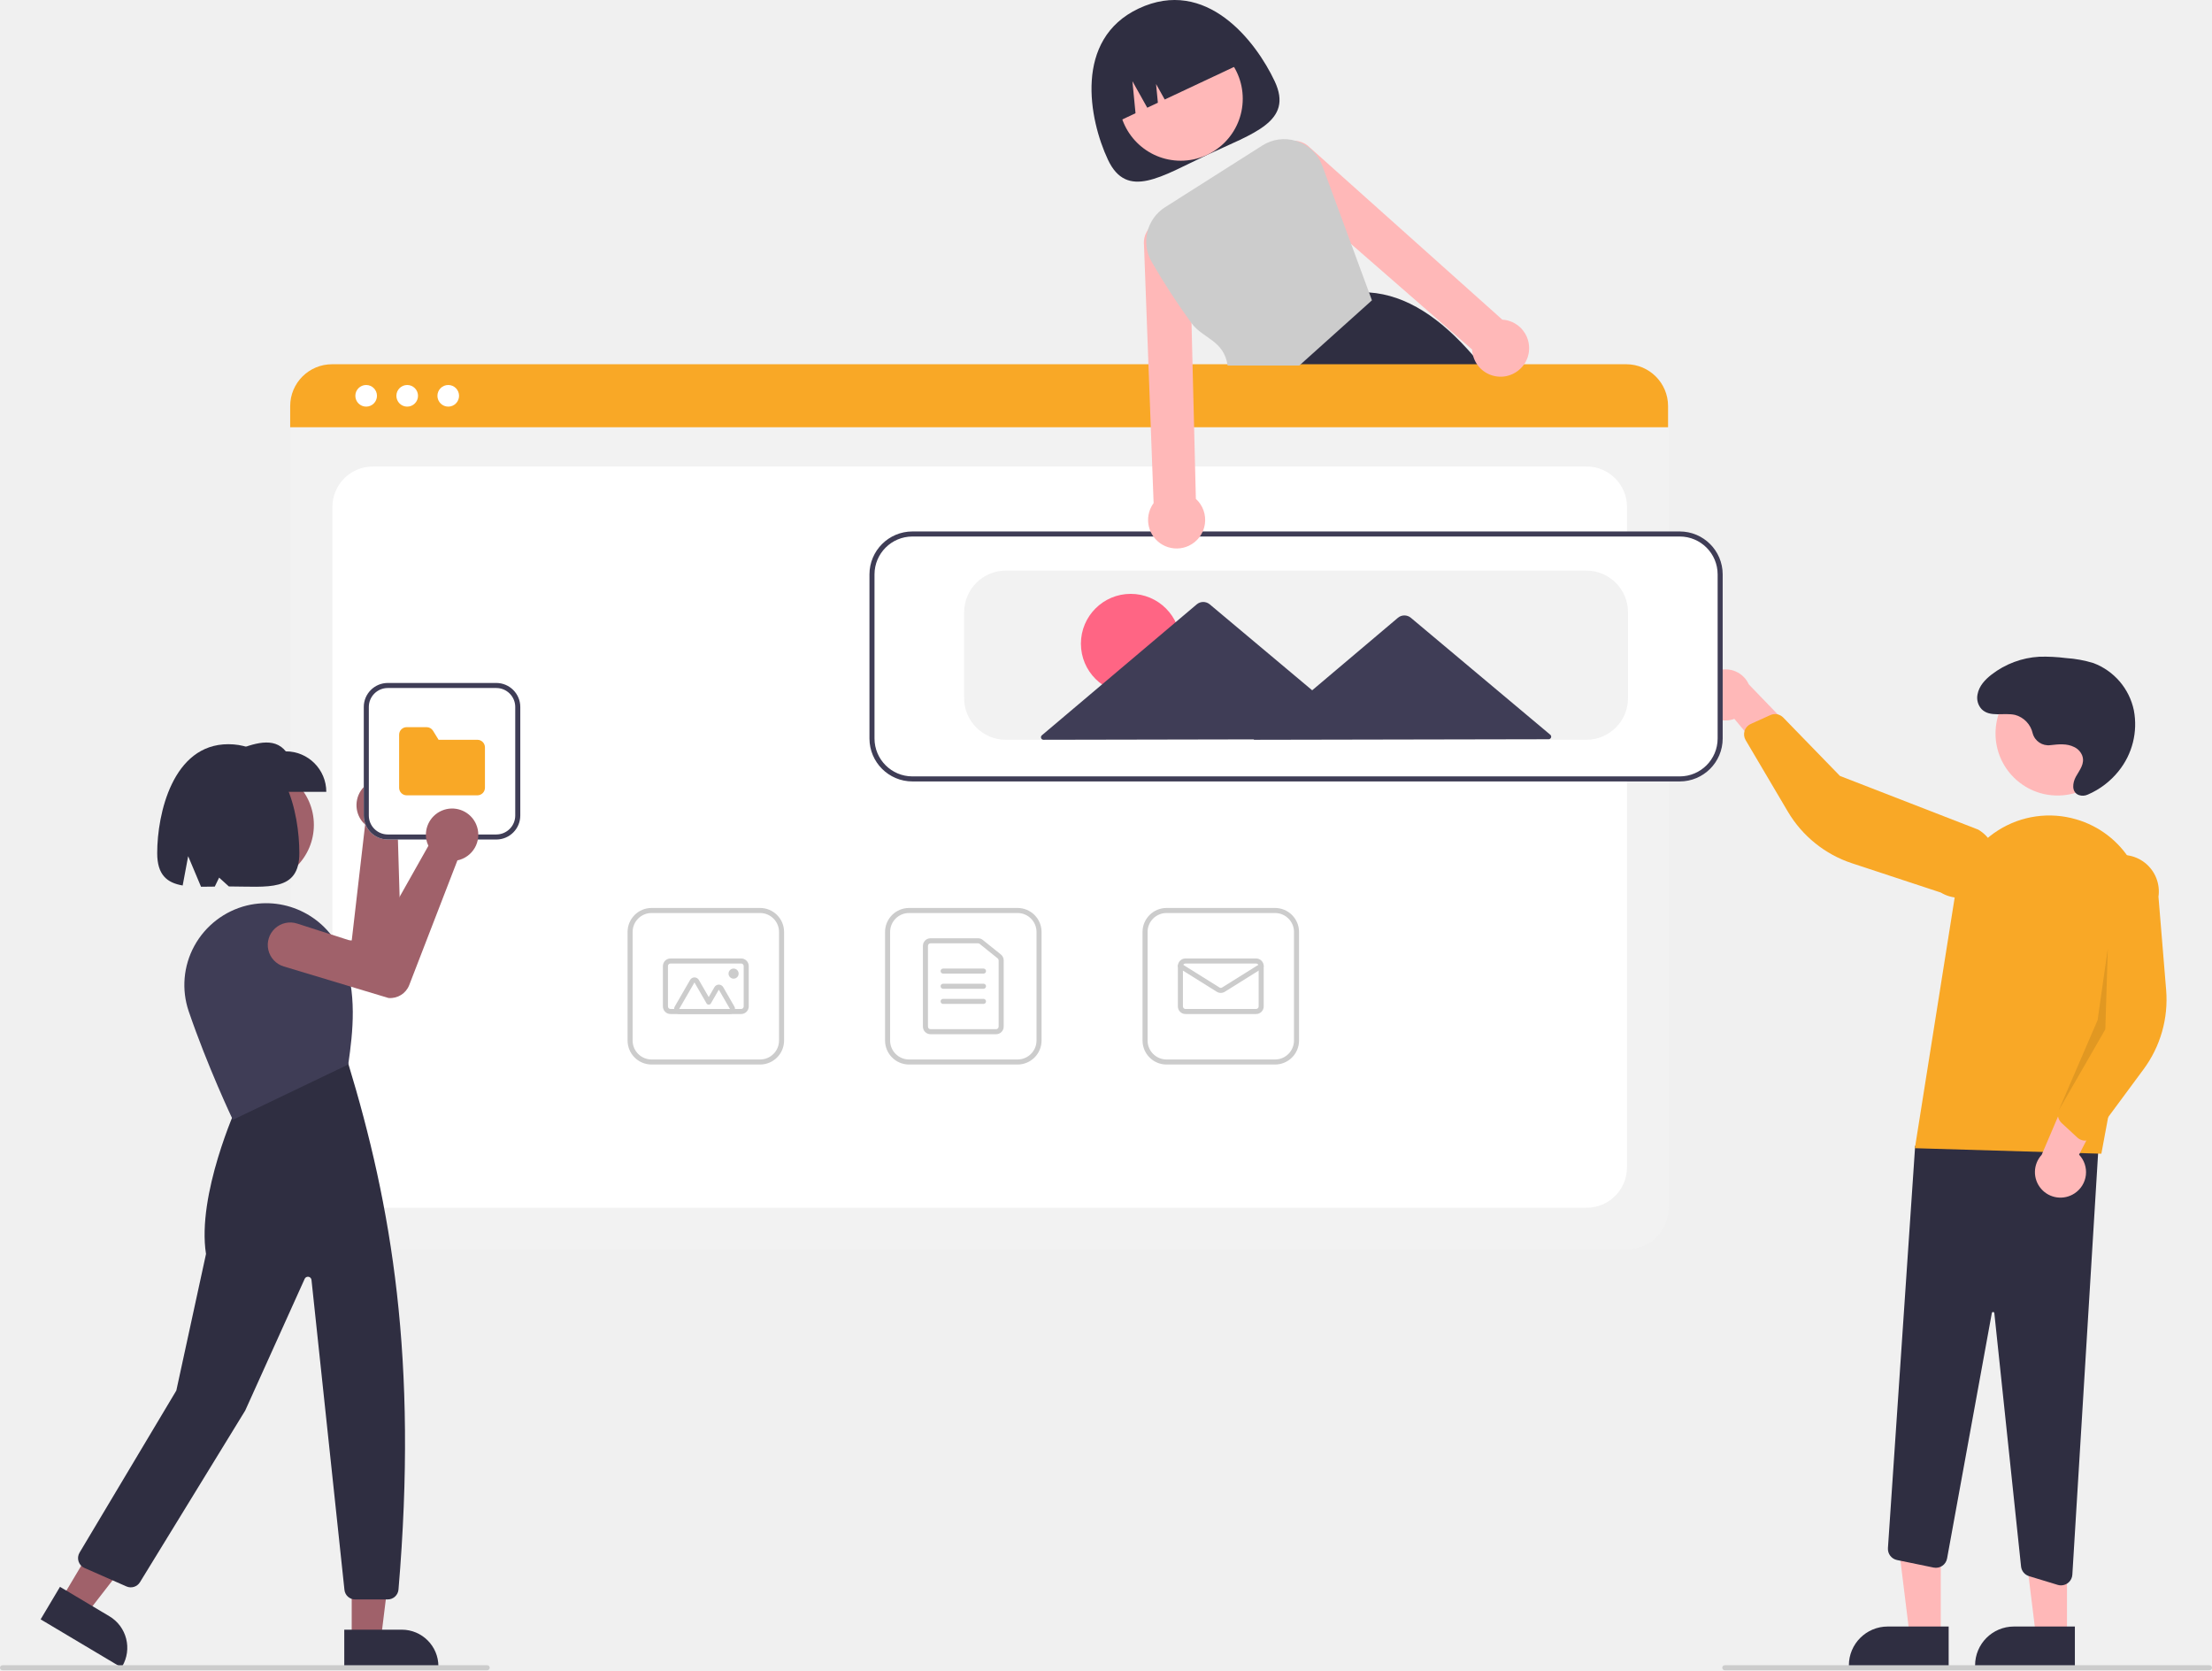
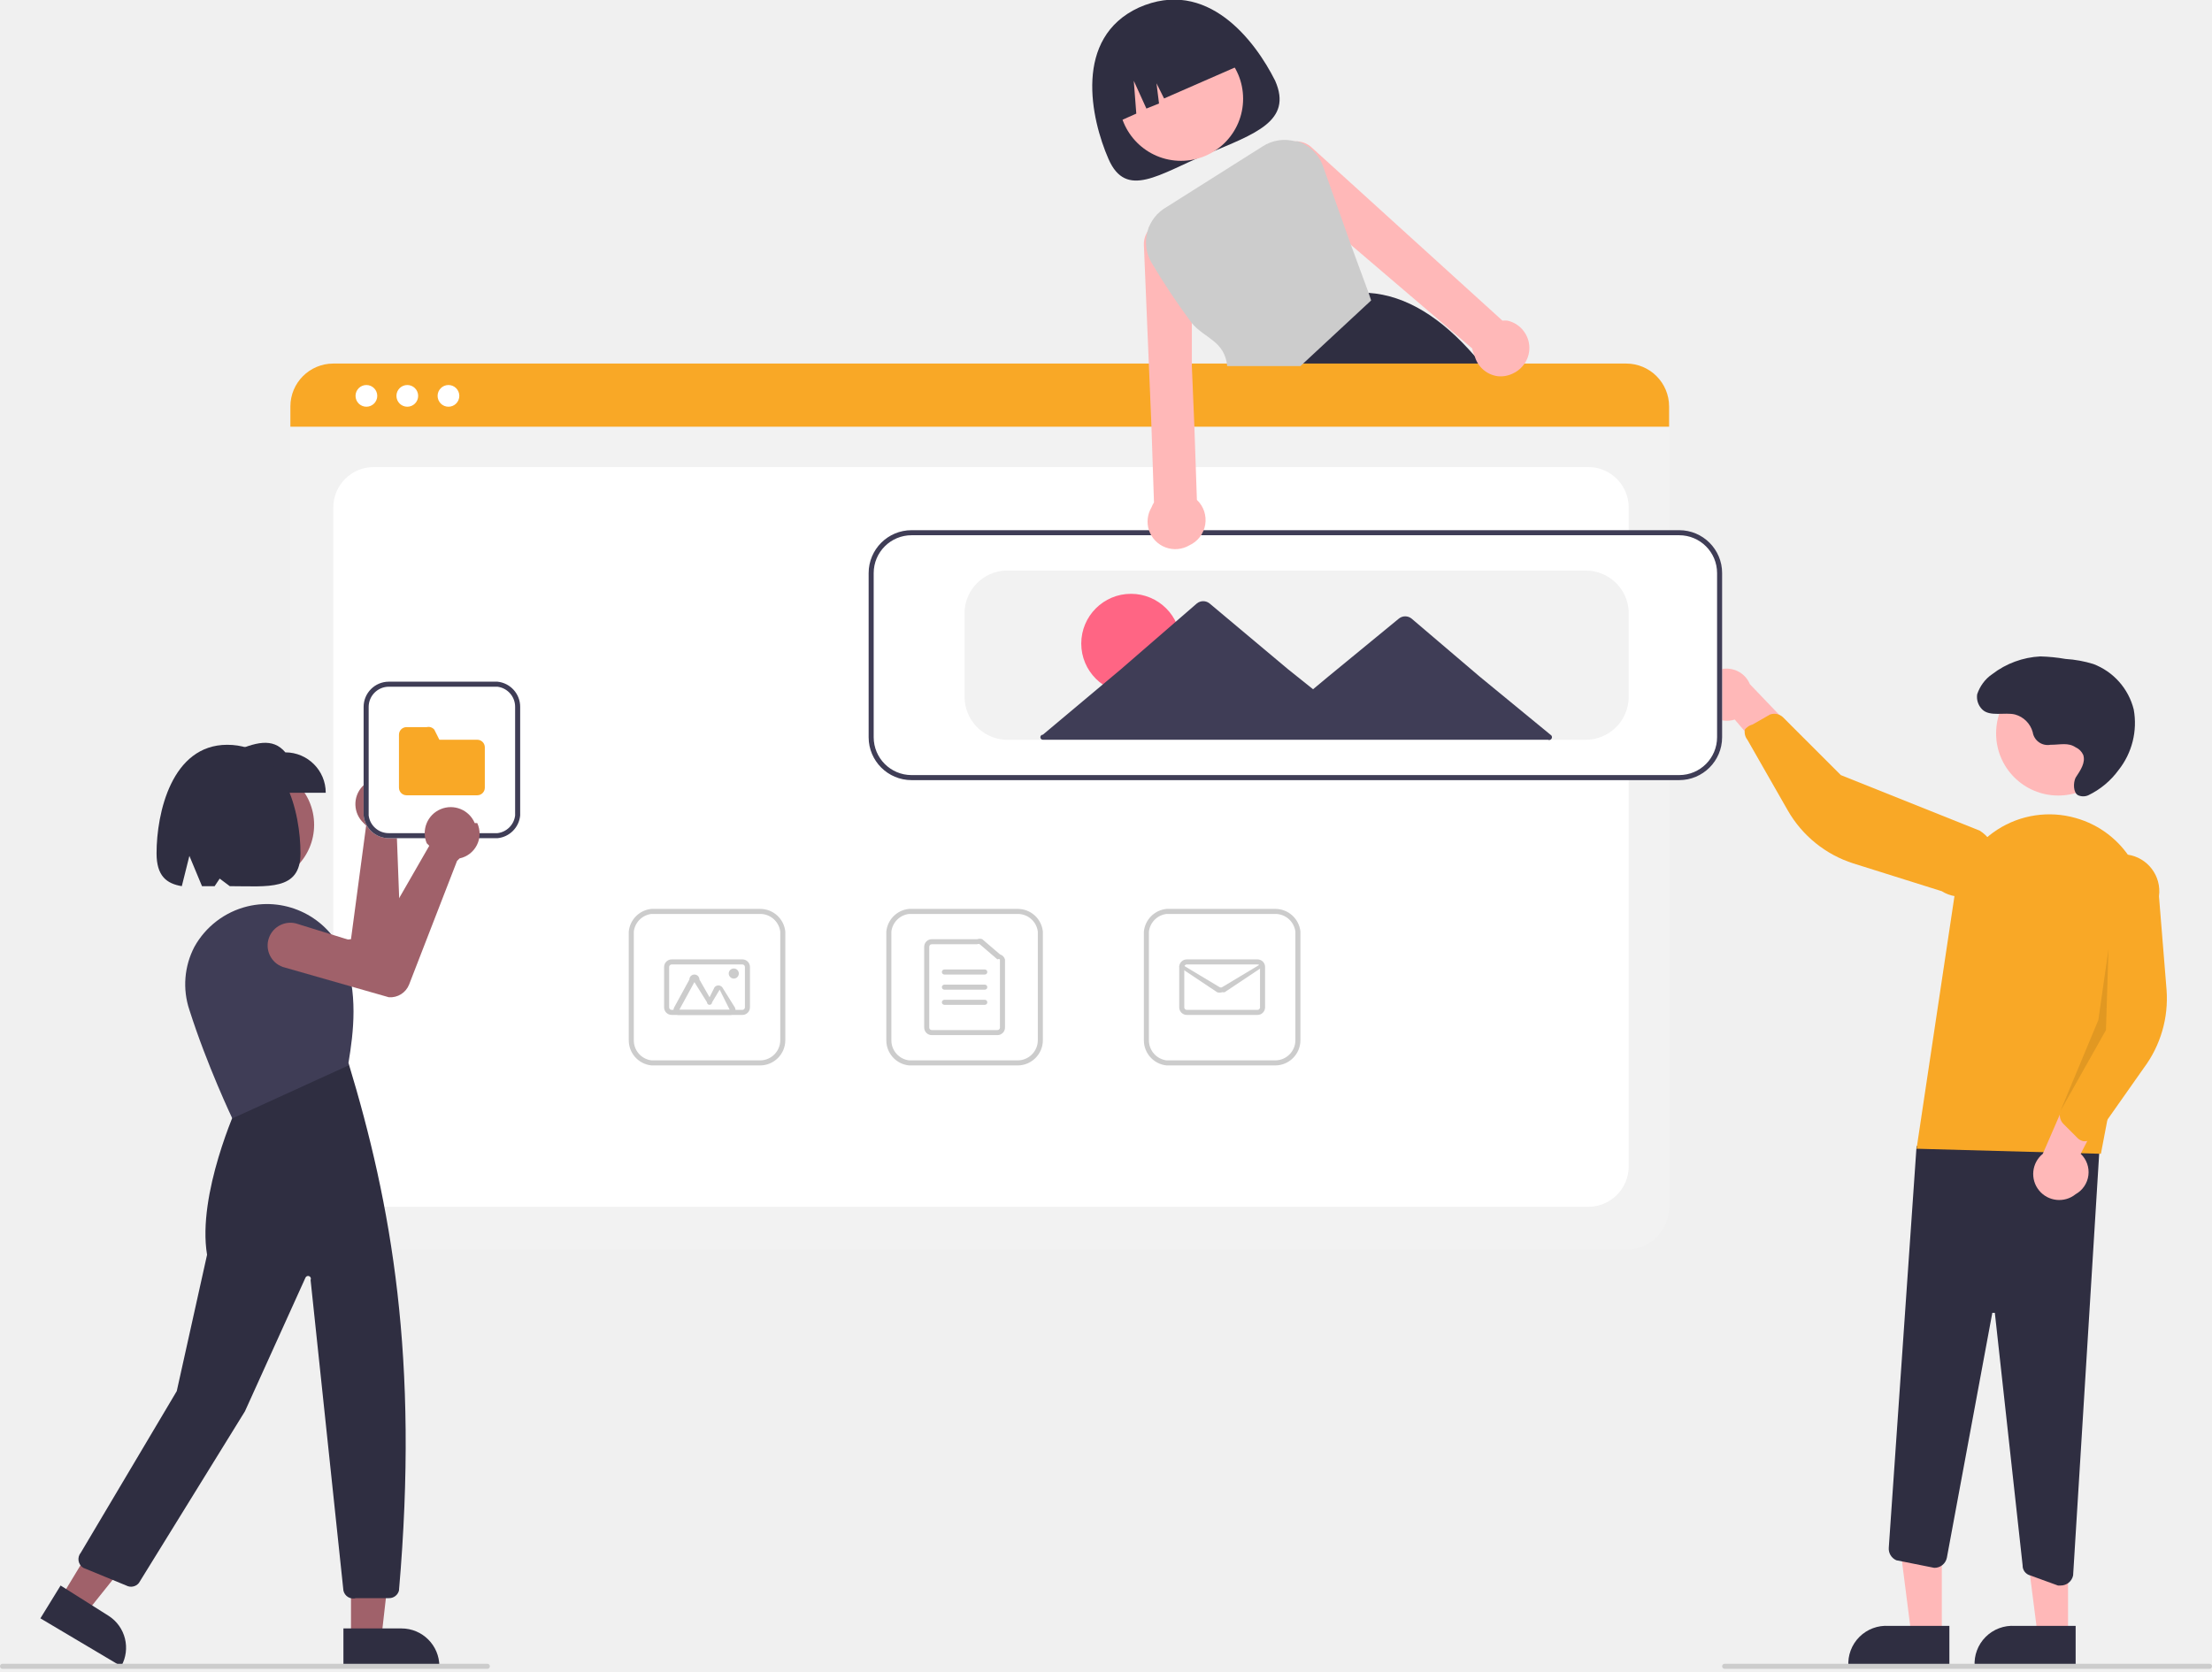
- <svg xmlns="http://www.w3.org/2000/svg" data-name="Layer 1" width="876.272" height="661.473" viewBox="0 0 876.272 661.473">
-   <path d="M685.834,138.655c7.516,15.995-8.411,20.526-26.655,29.099s-31.898,17.942-39.414,1.947-13.615-47.743,12.195-59.871C658.66,97.284,678.318,122.659,685.834,138.655Z" transform="translate(-180.8642 -106.4605)" fill="#2f2e41" />
-   <circle cx="467.746" cy="39.089" r="24.561" fill="#ffb8b8" />
-   <path d="M770.29,254.473c-.85-1.11-1.7-2.2-2.56-3.26q-1.665-2.07-3.35-4.01c-12.73-14.69-26.27-23.94-41.18-24.93h-.02l-.22-.02-29.71,28.96-10.1,9.84.22.54,5.45,13.57h95.49A234.834,234.834,0,0,0,770.29,254.473Z" transform="translate(-180.8642 -106.4605)" fill="#2f2e41" />
-   <path d="M621.902,155.438l0,0,8.792-4.131-1.225-12.683,5.879,10.496,4.202-1.975-.714-7.399,3.43,6.123,31.224-14.673,0,0a26,26,0,0,0-34.589-12.474l-4.525,2.126A26,26,0,0,0,621.902,155.438Z" transform="translate(-180.8642 -106.4605)" fill="#2f2e41" />
-   <path d="M825.39,601.261H312.552a16.519,16.519,0,0,1-16.5-16.5V276.607a12.102,12.102,0,0,1,12.088-12.088H829.593a12.311,12.311,0,0,1,12.297,12.297V584.761A16.519,16.519,0,0,1,825.39,601.261Z" transform="translate(-180.8642 -106.4605)" fill="#f2f2f2" />
-   <path d="M328.552,584.761h480.839a16,16,0,0,0,16-16V307.213a16,16,0,0,0-16-16H328.552a16,16,0,0,0-16,16V568.761A16,16,0,0,0,328.552,584.761Z" transform="translate(-180.8642 -106.4605)" fill="#fff" />
-   <path d="M841.66,275.663H295.82v-8.4a16.574,16.574,0,0,1,16.56-16.55H825.1a16.574,16.574,0,0,1,16.56,16.55Z" transform="translate(-180.8642 -106.4605)" fill="#f9a826" />
-   <circle cx="145.051" cy="156.752" r="4.283" fill="#fff" />
-   <circle cx="161.31" cy="156.752" r="4.283" fill="#fff" />
-   <circle cx="177.569" cy="156.752" r="4.283" fill="#fff" />
-   <path d="M583.974,528.04h-43a9.511,9.511,0,0,1-9.5-9.5v-43a9.511,9.511,0,0,1,9.5-9.5h43a9.511,9.511,0,0,1,9.5,9.5v43A9.511,9.511,0,0,1,583.974,528.04Zm-43-60a7.508,7.508,0,0,0-7.5,7.5v43a7.508,7.508,0,0,0,7.5,7.5h43a7.508,7.508,0,0,0,7.5-7.5v-43a7.508,7.508,0,0,0-7.5-7.5Z" transform="translate(-180.8642 -106.4605)" fill="#ccc" />
-   <path d="M575.474,516.04h-26a3.003,3.003,0,0,1-3-3v-32a3.003,3.003,0,0,1,3-3h18.839a3.007,3.007,0,0,1,1.879.662l7.16,5.754a2.984,2.984,0,0,1,1.121,2.338v26.246A3.003,3.003,0,0,1,575.474,516.04Zm-26-36a1.001,1.001,0,0,0-1,1v32a1.001,1.001,0,0,0,1,1h26a1.001,1.001,0,0,0,1-1v-26.246a.995.995,0,0,0-.374-.779l-7.161-5.754a1.002,1.002,0,0,0-.626-.22Z" transform="translate(-180.8642 -106.4605)" fill="#ccc" />
-   <path d="M570.474,492.04h-16a1,1,0,0,1,0-2h16a1,1,0,0,1,0,2Z" transform="translate(-180.8642 -106.4605)" fill="#ccc" />
-   <path d="M570.474,498.04h-16a1,1,0,0,1,0-2h16a1,1,0,0,1,0,2Z" transform="translate(-180.8642 -106.4605)" fill="#ccc" />
-   <path d="M570.474,504.04h-16a1,1,0,0,1,0-2h16a1,1,0,0,1,0,2Z" transform="translate(-180.8642 -106.4605)" fill="#ccc" />
-   <path d="M685.974,528.04h-43a9.511,9.511,0,0,1-9.5-9.5v-43a9.511,9.511,0,0,1,9.5-9.5h43a9.511,9.511,0,0,1,9.5,9.5v43A9.511,9.511,0,0,1,685.974,528.04Zm-43-60a7.508,7.508,0,0,0-7.5,7.5v43a7.508,7.508,0,0,0,7.5,7.5h43a7.508,7.508,0,0,0,7.5-7.5v-43a7.508,7.508,0,0,0-7.5-7.5Z" transform="translate(-180.8642 -106.4605)" fill="#ccc" />
-   <path d="M678.474,508.04h-28a3.003,3.003,0,0,1-3-3v-16a3.003,3.003,0,0,1,3-3h28a3.003,3.003,0,0,1,3,3v16A3.003,3.003,0,0,1,678.474,508.04Zm-28-20a1.001,1.001,0,0,0-1,1v16a1.001,1.001,0,0,0,1,1h28a1.001,1.001,0,0,0,1-1v-16a1.001,1.001,0,0,0-1-1Z" transform="translate(-180.8642 -106.4605)" fill="#ccc" />
-   <path d="M664.474,499.678a3.003,3.003,0,0,1-1.59-.453l-14.94-9.337a1,1,0,0,1,1.061-1.696l14.94,9.337a1.006,1.006,0,0,0,1.06,0l14.939-9.337a1,1,0,0,1,1.061,1.696l-14.939,9.337A3.004,3.004,0,0,1,664.474,499.678Z" transform="translate(-180.8642 -106.4605)" fill="#ccc" />
-   <path d="M481.974,528.04h-43a9.511,9.511,0,0,1-9.5-9.5v-43a9.511,9.511,0,0,1,9.5-9.5h43a9.511,9.511,0,0,1,9.5,9.5v43A9.511,9.511,0,0,1,481.974,528.04Zm-43-60a7.508,7.508,0,0,0-7.5,7.5v43a7.508,7.508,0,0,0,7.5,7.5h43a7.508,7.508,0,0,0,7.5-7.5v-43a7.508,7.508,0,0,0-7.5-7.5Z" transform="translate(-180.8642 -106.4605)" fill="#ccc" />
-   <path d="M474.474,508.04h-28a3.003,3.003,0,0,1-3-3v-16a3.003,3.003,0,0,1,3-3h28a3.003,3.003,0,0,1,3,3v16A3.003,3.003,0,0,1,474.474,508.04Zm-28-20a1.001,1.001,0,0,0-1,1v16a1.001,1.001,0,0,0,1,1h28a1.001,1.001,0,0,0,1-1v-16a1.001,1.001,0,0,0-1-1Z" transform="translate(-180.8642 -106.4605)" fill="#ccc" />
-   <path d="M470.036,508.04h-20.124a2,2,0,0,1-1.732-3l6.062-10.5a2,2,0,0,1,3.464,0l3.915,6.781,2.268-3.929a2,2,0,0,1,3.464,0l4.415,7.647a2,2,0,0,1-1.732,3Zm0-2h0l-4.415-7.647-3.134,5.429a1.0 1,0,0,1-.866.5h0a1.0 1,0,0,1-.866-.5l-4.781-8.281-6.062,10.5Z" transform="translate(-180.8642 -106.4605)" fill="#ccc" />
-   <circle cx="290.61" cy="385.579" r="2" fill="#ccc" />
-   <polygon points="768.825 648.15 756.565 648.149 750.733 600.861 768.827 600.862 768.825 648.15" fill="#ffb8b8" />
-   <path d="M952.816,766.494l-39.531-.001v-.5a15.386,15.386,0,0,1,15.386-15.386h.001l24.144.001Z" transform="translate(-180.8642 -106.4605)" fill="#2f2e41" />
-   <polygon points="818.825 648.15 806.565 648.149 800.733 600.861 818.827 600.862 818.825 648.15" fill="#ffb8b8" />
-   <path d="M1002.816,766.494l-39.531-.001v-.5a15.386,15.386,0,0,1,15.386-15.386h.001l24.144.001Z" transform="translate(-180.8642 -106.4605)" fill="#2f2e41" />
-   <path d="M996.014,734.111l-11.354-3.454a4.493,4.493,0,0,1-3.166-3.833L970.908,626.498a.48.48,0,0,0-.479-.447.469.469,0,0,0-.51.409l-17.731,97.199a4.5,4.5,0,0,1-5.335,3.6L932.342,724.269a4.516,4.516,0,0,1-3.582-4.712l10.785-159.312,73.138-7.892-10.868,177.727a4.505,4.505,0,0,1-4.484,4.228A4.526,4.526,0,0,1,996.014,734.111Z" transform="translate(-180.8642 -106.4605)" fill="#2f2e41" />
-   <circle cx="815.08" cy="290.487" r="24.561" fill="#ffb8b8" />
-   <path d="M939.433,561.18l15.858-99.851a37.857,37.857,0,0,1,48.005-30.399h0a37.743,37.743,0,0,1,26.601,43.262l-16.591,89.172Z" transform="translate(-180.8642 -106.4605)" fill="#f9a826" />
-   <path d="M1002.725,579.046a10.056,10.056,0,0,0,1.747-15.32l16.396-31.751-18.465,1.97-12.739,29.849a10.11,10.11,0,0,0,13.061,15.251Z" transform="translate(-180.8642 -106.4605)" fill="#ffb8b8" />
-   <path d="M1006.236,558.126a4.506,4.506,0,0,1-2.426-1.151l-6.273-5.797a4.515,4.515,0,0,1-1.092-5.054l12.537-29.718-1.779-58.72a14.497,14.497,0,1,1,28.727,3.919l3.041,36.912a46.373,46.373,0,0,1-8.938,31.397l-19.552,26.432a4.505,4.505,0,0,1-3.195,1.804A4.455,4.455,0,0,1,1006.236,558.126Z" transform="translate(-180.8642 -106.4605)" fill="#f9a826" />
-   <path d="M854.505,383.566a10.056,10.056,0,0,0,13.426,7.582l22.846,27.478,5.385-17.772-22.52-23.369a10.11,10.11,0,0,0-19.137,6.081Z" transform="translate(-180.8642 -106.4605)" fill="#ffb8b8" />
-   <path d="M872.401,394.955a4.506,4.506,0,0,1,2.006-1.786l7.784-3.517a4.515,4.515,0,0,1,5.08.965l22.478,23.132,54.766,21.257a14.497,14.497,0,1,1-14.809,24.926l-35.177-11.592a46.374,46.374,0,0,1-25.427-20.472l-16.717-28.31a4.505,4.505,0,0,1-.415-3.646A4.454,4.454,0,0,1,872.401,394.955Z" transform="translate(-180.8642 -106.4605)" fill="#f9a826" />
-   <polygon points="835.002 375.652 834.002 407.652 815.58 439.663 830.962 403.99 835.002 375.652" opacity="0.1" />
-   <path d="M993.13,401.563a6.423,6.423,0,0,1-7.031-4.702,9.764,9.764,0,0,0-6.951-7.274c-4.505-1.029-10.012,1.091-13.314-2.322a6.637,6.637,0,0,1-1.575-5.842c.608-3.317,2.981-5.823,5.563-7.827a34.062,34.062,0,0,1,18.866-7.051,67.677,67.677,0,0,1,10.621.528,47.009,47.009,0,0,1,10.864,1.985,25.576,25.576,0,0,1,16.002,18.68,29.528,29.528,0,0,1-6.057,24.13,31.702,31.702,0,0,1-12.161,9.259,4.744,4.744,0,0,1-3.606.183c-2.957-1.176-2.474-4.839-1.126-7.283,1.443-2.615,3.663-5.146,2.503-8.329a6.302,6.302,0,0,0-3.127-3.366c-2.94-1.499-6.228-1.145-9.389-.78Z" transform="translate(-180.8642 -106.4605)" fill="#2f2e41" />
-   <path d="M846.297,415.433h-304a16.519,16.519,0,0,1-16.5-16.5v-65a16.519,16.519,0,0,1,16.5-16.5h304a16.519,16.519,0,0,1,16.5,16.5v65A16.519,16.519,0,0,1,846.297,415.433Z" transform="translate(-180.8642 -106.4605)" fill="#fff" />
-   <path d="M846.297,415.933h-304a17.019,17.019,0,0,1-17-17v-65a17.019,17.019,0,0,1,17-17h304a17.019,17.019,0,0,1,17,17v65A17.019,17.019,0,0,1,846.297,415.933Zm-304-97a15.017,15.017,0,0,0-15,15v65a15.017,15.017,0,0,0,15,15h304a15.017,15.017,0,0,0,15-15v-65a15.017,15.017,0,0,0-15-15Z" transform="translate(-180.8642 -106.4605)" fill="#3f3d56" />
-   <path d="M809.297,399.433h-230a16.519,16.519,0,0,1-16.5-16.5v-34a16.519,16.519,0,0,1,16.5-16.5h230a16.519,16.519,0,0,1,16.5,16.5v34A16.519,16.519,0,0,1,809.297,399.433Z" transform="translate(-180.8642 -106.4605)" fill="#f2f2f2" />
-   <circle cx="447.928" cy="254.915" r="19.732" fill="#ff6584" />
-   <path d="M795.004,397.442l-27.853-23.36-27.372-22.956a4,4,0,0,0-5.153.01l-27.283,23.062-6.664,5.633-10.048-8.427-30.537-25.611a4,4,0,0,0-5.152.01l-30.438,25.728-30.917,26.133a1.0 1,0,0,0,.647,1.764l63.387-.122,20.064-.039-.196.166,59.808-.115,57.067-.11A1.0 1,0,0,0,795.004,397.442Z" transform="translate(-180.8642 -106.4605)" fill="#3f3d56" />
-   <path d="M1056.136,767.933h-192a1,1,0,0,1,0-2h192a1,1,0,0,1,0,2Z" transform="translate(-180.8642 -106.4605)" fill="#ccc" />
-   <path d="M784.92,238.373a11.221,11.221,0,0,0-7.25-5.1,10.301,10.301,0,0,0-1.66-.21l-76.19-68.12a9.015,9.015,0,0,0-5.63-2.69,7.67,7.67,0,0,0-1.27-.04,9.055,9.055,0,0,0-5.96,15.48l29.17,25.43,47.9,41.75a11.916,11.916,0,0,0,.35,2.33,11.266,11.266,0,0,0,9.67,8.37,11.092,11.092,0,0,0,6.05-1,11.407,11.407,0,0,0,3.88-2.97c.11-.13.21-.25.31-.39a11.293,11.293,0,0,0,.63-12.84Z" transform="translate(-180.8642 -106.4605)" fill="#ffb8b8" />
-   <path d="M654.6,304.023l-.71-28.86-.6-23.95-.41-16.76-.81-32.67a9.046,9.046,0,0,0-15.71-5.25,6.923,6.923,0,0,0-.75.96,8.936,8.936,0,0,0-1.56,6.05l1.78,47.67.89,23.95,1.14,30.55a12.047,12.047,0,0,0-.89,1.41,11.248,11.248,0,0,0-.71,8.84,11.311,11.311,0,0,0,15.56,6.63,11.301,11.301,0,0,0,2.78-18.57Z" transform="translate(-180.8642 -106.4605)" fill="#ffb8b8" />
-   <path d="M723.201,222.273l-7.07-19.15-11.44-31.02a16.006,16.006,0,0,0-9.95-9.68c-.18-.06-.37-.12-.55-.17a15.984,15.984,0,0,0-13.24,1.82l-38.53,24.44a16.093,16.093,0,0,0-5.27,21.75,276.323,276.323,0,0,0,15.73,24.19c4.49,6.11,12.85,6.76,14.3,16.76h28.41l28.76-25.82Z" transform="translate(-180.8642 -106.4605)" fill="#ccc" />
-   <circle cx="101.165" cy="326.682" r="23.172" fill="#a0616a" />
-   <path d="M338.916,417.193q.343.273.664.578a10.38,10.38,0,0,1-.417,15.484,9.722,9.722,0,0,1-.814.613l1.568,52.945a8.061,8.061,0,0,1-5.545,7.867l-.096.021-42.989,4.578a8.899,8.899,0,1,1-1.722-17.713l30.644-2.699,5.3-45.851a9.876,9.876,0,0,1-.972-.99,10.38,10.38,0,0,1,14.378-14.833Z" transform="translate(-180.8642 -106.4605)" fill="#a0616a" />
-   <polygon points="139.328 649.174 150.895 649.174 156.397 604.561 139.326 604.561 139.328 649.174" fill="#a0616a" />
-   <path d="M317.242,751.858l22.778-.001h.001a14.516,14.516,0,0,1,14.516,14.516v.472l-37.294.001Z" transform="translate(-180.8642 -106.4605)" fill="#2f2e41" />
-   <polygon points="24.366 633.182 34.304 639.099 61.857 603.582 47.189 594.849 24.366 633.182" fill="#a0616a" />
-   <path d="M204.627,734.889l19.572,11.653.001 0a14.516,14.516,0,0,1,5.046,19.899l-.241.405L196.96,747.767Z" transform="translate(-180.8642 -106.4605)" fill="#2f2e41" />
-   <path d="M334.488,739.877H321.536a4.238,4.238,0,0,1-4.221-3.797L304.258,613.343a1.415,1.415,0,0,0-2.697-.433l-23.555,52.159-41.704,68.003a4.266,4.266,0,0,1-5.329,1.666l-16.66-7.33a4.247,4.247,0,0,1-1.935-6.064l38.337-64.192,11.758-54.085c-3.698-23.455,12.155-58.326,12.316-58.676l.079-.17,43.668-17.068.219.268c17.221,56.514,27.715,117.332,19.967,208.568A4.274,4.274,0,0,1,334.488,739.877Z" transform="translate(-180.8642 -106.4605)" fill="#2f2e41" />
-   <path d="M273.107,549.934l-.203-.427c-.097-.205-9.807-20.684-17.292-42.571a32.285,32.285,0,0,1,2.239-25.873,32.637,32.637,0,0,1,20.813-16.004h0A32.677,32.677,0,0,1,316.591,484.627c5.937,14.847,4.045,30.695,2.264,43.157l-.035.25-.227.109Z" transform="translate(-180.8642 -106.4605)" fill="#3f3d56" />
-   <path d="M310.124,420.054H273.33V404.015c8.076-3.208,15.978-5.937,20.756,0a16.038,16.038,0,0,1,16.038,16.038Z" transform="translate(-180.8642 -106.4605)" fill="#2f2e41" />
-   <path d="M271.293,401.185c-21.996,0-28.153,27.571-28.153,43.126,0,8.674,3.923,11.777,10.088,12.827l2.177-11.611,5.099,12.111c1.732.009,3.551-.025,5.437-.06l1.729-3.56,3.855,3.496c15.441.023,27.921,2.274,27.921-13.203C299.445,428.756,294.046,401.185,271.293,401.185Z" transform="translate(-180.8642 -106.4605)" fill="#2f2e41" />
-   <path d="M373.864,767.933h-192a1,1,0,1,1,0-2h192a1,1,0,0,1,0,2Z" transform="translate(-180.8642 -106.4605)" fill="#ccc" />
-   <path d="M377.474,438.933h-43a9.511,9.511,0,0,1-9.5-9.5v-43a9.511,9.511,0,0,1,9.5-9.5h43a9.511,9.511,0,0,1,9.5,9.5v43A9.511,9.511,0,0,1,377.474,438.933Z" transform="translate(-180.8642 -106.4605)" fill="#fff" />
-   <path d="M377.474,438.933h-43a9.511,9.511,0,0,1-9.5-9.5v-43a9.511,9.511,0,0,1,9.5-9.5h43a9.511,9.511,0,0,1,9.5,9.5v43A9.511,9.511,0,0,1,377.474,438.933Zm-43-60a7.508,7.508,0,0,0-7.5,7.5v43a7.508,7.508,0,0,0,7.5,7.5h43a7.508,7.508,0,0,0,7.5-7.5v-43a7.508,7.508,0,0,0-7.5-7.5Z" transform="translate(-180.8642 -106.4605)" fill="#3f3d56" />
-   <path d="M369.974,421.433h-28a3.003,3.003,0,0,1-3-3v-21a3.003,3.003,0,0,1,3-3h7.882a2.981,2.981,0,0,1,2.555,1.427l2.198,3.573h15.364a3.003,3.003,0,0,1,3,3v16A3.003,3.003,0,0,1,369.974,421.433Z" transform="translate(-180.8642 -106.4605)" fill="#f9a826" />
-   <path d="M369.064,432.042q.21.384.388.79a10.38,10.38,0,0,1-6.393,14.109,9.72,9.72,0,0,1-.988.25l-19.099,49.405a8.061,8.061,0,0,1-8.163,5.099l-.096-.018-41.397-12.462a8.899,8.899,0,1,1,5.286-16.993l29.29,9.404,22.676-40.202a9.876,9.876,0,0,1-.511-1.289,10.38,10.38,0,0,1,19.007-8.091Z" transform="translate(-180.8642 -106.4605)" fill="#a0616a" />
+ <svg xmlns="http://www.w3.org/2000/svg" data-name="Layer 1" viewBox="0 0 876 662">
+   <path fill="#2f2e41" d="M505 32c7 16-8 21-27 29s-32 18-39 2-14-48 12-60c27-12 46 13 54 29Z" />
+   <circle cx="467.7" cy="39.1" r="24.6" fill="#ffb8b8" />
+   <path fill="#2f2e41" d="m589 148-2-3-3-4c-13-15-27-24-42-25l-30 29-10 10h1l5 14h95a235 235 0 0 0-14-21ZM441 49l9-4-1-13 5 11 5-2-1-8 3 6 32-14a26 26 0 0 0-35-13l-4 2a26 26 0 0 0-13 35Z" />
+   <path fill="#f2f2f2" d="M645 495H132a17 17 0 0 1-17-17V170a12 12 0 0 1 12-12h522a12 12 0 0 1 12 12v308a17 17 0 0 1-16 17Z" />
+   <path fill="#fff" d="M148 478h481a16 16 0 0 0 16-16V201a16 16 0 0 0-16-16H148a16 16 0 0 0-16 16v261a16 16 0 0 0 16 16Z" />
+   <path fill="#f9a826" d="M661 169H115v-8a17 17 0 0 1 17-17h512a17 17 0 0 1 17 17Z" />
+   <circle cx="145.1" cy="156.8" r="4.3" fill="#fff" />
+   <circle cx="161.3" cy="156.8" r="4.3" fill="#fff" />
+   <circle cx="177.6" cy="156.8" r="4.3" fill="#fff" />
+   <path fill="#ccc" d="M403 422h-43a10 10 0 0 1-9-10v-43a10 10 0 0 1 9-9h43a10 10 0 0 1 10 9v43a10 10 0 0 1-10 10Zm-43-60a8 8 0 0 0-7 7v43a8 8 0 0 0 7 8h43a8 8 0 0 0 8-8v-43a8 8 0 0 0-8-7Z" />
+   <path fill="#ccc" d="M395 410h-26a3 3 0 0 1-3-3v-32a3 3 0 0 1 3-3h18a3 3 0 0 1 2 0l7 6a3 3 0 0 1 2 2v27a3 3 0 0 1-3 3Zm-26-36a1 1 0 0 0-1 1v32a1 1 0 0 0 1 1h26a1 1 0 0 0 1-1v-27a1 1 0 0 0-1 0l-7-6a1 1 0 0 0-1 0Z" />
+   <path fill="#ccc" d="M390 386h-16a1 1 0 0 1 0-2h16a1 1 0 0 1 0 2Zm0 6h-16a1 1 0 0 1 0-2h16a1 1 0 0 1 0 2Zm0 6h-16a1 1 0 0 1 0-2h16a1 1 0 0 1 0 2Zm115 24h-43a10 10 0 0 1-9-10v-43a10 10 0 0 1 9-9h43a10 10 0 0 1 10 9v43a10 10 0 0 1-10 10Zm-43-60a8 8 0 0 0-7 7v43a8 8 0 0 0 7 8h43a8 8 0 0 0 8-8v-43a8 8 0 0 0-8-7Z" />
+   <path fill="#ccc" d="M498 402h-28a3 3 0 0 1-3-3v-16a3 3 0 0 1 3-3h28a3 3 0 0 1 3 3v16a3 3 0 0 1-3 3Zm-28-20a1 1 0 0 0-1 1v16a1 1 0 0 0 1 1h28a1 1 0 0 0 1-1v-16a1 1 0 0 0-1-1Z" />
+   <path fill="#ccc" d="M484 393a3 3 0 0 1-2 0l-15-10a1 1 0 0 1 1-1l15 9a1 1 0 0 0 1 0l15-9a1 1 0 0 1 1 1l-15 10a3 3 0 0 1-1 0Zm-183 29h-43a10 10 0 0 1-9-10v-43a10 10 0 0 1 9-9h43a10 10 0 0 1 10 9v43a10 10 0 0 1-10 10Zm-43-60a8 8 0 0 0-7 7v43a8 8 0 0 0 7 8h43a8 8 0 0 0 8-8v-43a8 8 0 0 0-8-7Z" />
+   <path fill="#ccc" d="M294 402h-28a3 3 0 0 1-3-3v-16a3 3 0 0 1 3-3h28a3 3 0 0 1 3 3v16a3 3 0 0 1-3 3Zm-28-20a1 1 0 0 0-1 1v16a1 1 0 0 0 1 1h28a1 1 0 0 0 1-1v-16a1 1 0 0 0-1-1Z" />
+   <path fill="#ccc" d="M289 402h-20a2 2 0 0 1-2-3l6-11a2 2 0 0 1 4 0l4 7 2-4a2 2 0 0 1 3 0l5 8a2 2 0 0 1-2 3Zm0-2-4-8-3 5a1 1 0 0 1-1 1 1 1 0 0 1-1-1l-5-8-6 11Z" />
+   <circle cx="290.6" cy="385.6" r="2" fill="#ccc" />
+   <path fill="#ffb8b8" d="M769 648h-12l-6-47h18v47z" />
+   <path fill="#2f2e41" d="M772 660h-40a15 15 0 0 1 16-16h24Z" />
+   <path fill="#ffb8b8" d="M819 648h-12l-6-47h18v47z" />
+   <path fill="#2f2e41" d="M822 660h-40a15 15 0 0 1 16-16h24Zm-7-32-11-4a4 4 0 0 1-3-4l-11-100h-1l-18 97a5 5 0 0 1-5 4l-15-3a5 5 0 0 1-3-5l11-159 73-8-11 178a5 5 0 0 1-5 4 5 5 0 0 1-1 0Z" />
+   <circle cx="815.1" cy="290.5" r="24.6" fill="#ffb8b8" />
+   <path fill="#f9a826" d="m759 455 15-100a38 38 0 0 1 48-31 38 38 0 0 1 27 44l-17 89Z" />
+   <path fill="#ffb8b8" d="M822 473a10 10 0 0 0 2-16l16-31-18 1-13 30a10 10 0 0 0 13 16Z" />
+   <path fill="#f9a826" d="M825 452a5 5 0 0 1-2-1l-6-6a5 5 0 0 1-1-5l12-30-2-59a14 14 0 1 1 29 4l3 37a46 46 0 0 1-9 31l-19 27a5 5 0 0 1-4 2 4 4 0 0 1-1 0Z" />
+   <path fill="#ffb8b8" d="M674 277a10 10 0 0 0 13 8l23 27 5-18-22-23a10 10 0 0 0-19 6Z" />
+   <path fill="#f9a826" d="M692 288a5 5 0 0 1 2-1l7-4a5 5 0 0 1 5 1l23 23 55 22a14 14 0 1 1-15 24l-35-11a46 46 0 0 1-26-21l-16-28a5 5 0 0 1-1-4 4 4 0 0 1 1-1Z" />
+   <path d="m835 376-1 32-18 32 15-36 4-28z" opacity=".1" />
+   <path fill="#2f2e41" d="M812 295a6 6 0 0 1-7-5 10 10 0 0 0-7-7c-4-1-10 1-13-2a7 7 0 0 1-2-6c1-3 3-6 6-8a34 34 0 0 1 19-7 68 68 0 0 1 10 1 47 47 0 0 1 11 2 26 26 0 0 1 16 18 30 30 0 0 1-6 24 32 32 0 0 1-12 10 5 5 0 0 1-4 0c-2-1-2-5-1-7 2-3 4-6 3-9a6 6 0 0 0-3-3c-3-2-6-1-10-1Z" />
+   <path fill="#fff" d="M665 309H361a17 17 0 0 1-16-17v-65a17 17 0 0 1 16-16h304a17 17 0 0 1 17 16v65a17 17 0 0 1-17 17Z" />
+   <path fill="#3f3d56" d="M665 309H361a17 17 0 0 1-17-17v-65a17 17 0 0 1 17-17h304a17 17 0 0 1 17 17v65a17 17 0 0 1-17 17Zm-304-97a15 15 0 0 0-15 15v65a15 15 0 0 0 15 15h304a15 15 0 0 0 15-15v-65a15 15 0 0 0-15-15Z" />
+   <path fill="#f2f2f2" d="M628 293H398a17 17 0 0 1-16-17v-34a17 17 0 0 1 16-16h230a17 17 0 0 1 17 16v34a17 17 0 0 1-17 17Z" />
+   <circle cx="447.9" cy="254.9" r="19.7" fill="#ff6584" />
+   <path fill="#3f3d56" d="m614 291-28-23-27-23a4 4 0 0 0-5 0l-28 23-6 5-10-8-31-26a4 4 0 0 0-5 0l-30 26-31 26a1 1 0 0 0 0 2h200a1 1 0 0 0 1-2Z" />
+   <path fill="#ccc" d="M875 661H683a1 1 0 0 1 0-2h192a1 1 0 0 1 0 2Z" />
+   <path fill="#ffb8b8" d="M604 132a11 11 0 0 0-7-5 10 10 0 0 0-2 0l-76-69a9 9 0 0 0-6-2 8 8 0 0 0-1 0 9 9 0 0 0-6 15l29 26 48 41a12 12 0 0 0 1 3 11 11 0 0 0 9 8 11 11 0 0 0 6-1 11 11 0 0 0 4-3 11 11 0 0 0 1-13Zm-130 66-1-29-1-24v-17l-1-33a9 9 0 0 0-16-5 7 7 0 0 0 0 1 9 9 0 0 0-2 6l2 48 1 24 1 30a12 12 0 0 0-1 2 11 11 0 0 0-1 9 11 11 0 0 0 16 6 11 11 0 0 0 3-18Z" />
+   <path fill="#ccc" d="m542 116-7-19-11-31a16 16 0 0 0-10-10h-1a16 16 0 0 0-13 2l-38 24a16 16 0 0 0-6 22 276 276 0 0 0 16 24c5 6 13 7 14 17h29l28-26Z" />
+   <circle cx="101.2" cy="326.7" r="23.2" fill="#a0616a" />
+   <path fill="#a0616a" d="M158 311h1a10 10 0 0 1-1 16 10 10 0 0 1-1 0l2 53a8 8 0 0 1-5 8h-1l-43 5a9 9 0 1 1-1-18l30-3 6-45a10 10 0 0 1-1-1 10 10 0 0 1 14-15Zm-19 338h12l5-44h-17v44z" />
+   <path fill="#2f2e41" d="M136 645h23a15 15 0 0 1 15 15h-38Z" />
+   <path fill="#a0616a" d="m24 633 10 6 28-35-15-9-23 38z" />
+   <path fill="#2f2e41" d="m24 628 19 12a15 15 0 0 1 5 20l-32-19Zm130 5h-13a4 4 0 0 1-5-3l-13-123a1 1 0 0 0-2-1l-24 53-42 68a4 4 0 0 1-5 1l-17-7a4 4 0 0 1-1-6l38-64 12-54c-4-24 12-59 12-59l44-17c17 56 28 117 20 209a4 4 0 0 1-4 3Z" />
+   <path fill="#3f3d56" d="M92 443s-10-21-17-43a32 32 0 0 1 2-25 33 33 0 0 1 21-16 33 33 0 0 1 38 19c6 15 4 31 2 43v1Z" />
+   <path fill="#2f2e41" d="M129 314H92v-16c9-4 16-6 21 0a16 16 0 0 1 16 16Z" />
+   <path fill="#2f2e41" d="M90 295c-22 0-28 27-28 43 0 9 4 12 10 13l3-12 5 12h5l2-3 4 3c15 0 28 2 28-13 0-16-6-43-29-43Z" />
+   <path fill="#ccc" d="M193 661H1a1 1 0 1 1 0-2h192a1 1 0 0 1 0 2Z" />
+   <path fill="#fff" d="M197 332h-43a10 10 0 0 1-10-9v-43a10 10 0 0 1 10-10h43a10 10 0 0 1 9 10v43a10 10 0 0 1-9 9Z" />
+   <path fill="#3f3d56" d="M197 332h-43a10 10 0 0 1-10-9v-43a10 10 0 0 1 10-10h43a10 10 0 0 1 9 10v43a10 10 0 0 1-9 9Zm-43-60a8 8 0 0 0-8 8v43a8 8 0 0 0 8 7h43a8 8 0 0 0 7-7v-43a8 8 0 0 0-7-8Z" />
+   <path fill="#f9a826" d="M189 315h-28a3 3 0 0 1-3-3v-21a3 3 0 0 1 3-3h8a3 3 0 0 1 3 1l2 4h15a3 3 0 0 1 3 3v16a3 3 0 0 1-3 3Z" />
+   <path fill="#a0616a" d="M188 326h1a10 10 0 0 1-7 14 10 10 0 0 1-1 1l-19 49a8 8 0 0 1-8 5l-42-12a9 9 0 1 1 6-17l29 9 23-40a10 10 0 0 1-1-1 10 10 0 0 1 19-8Z" />
</svg>
